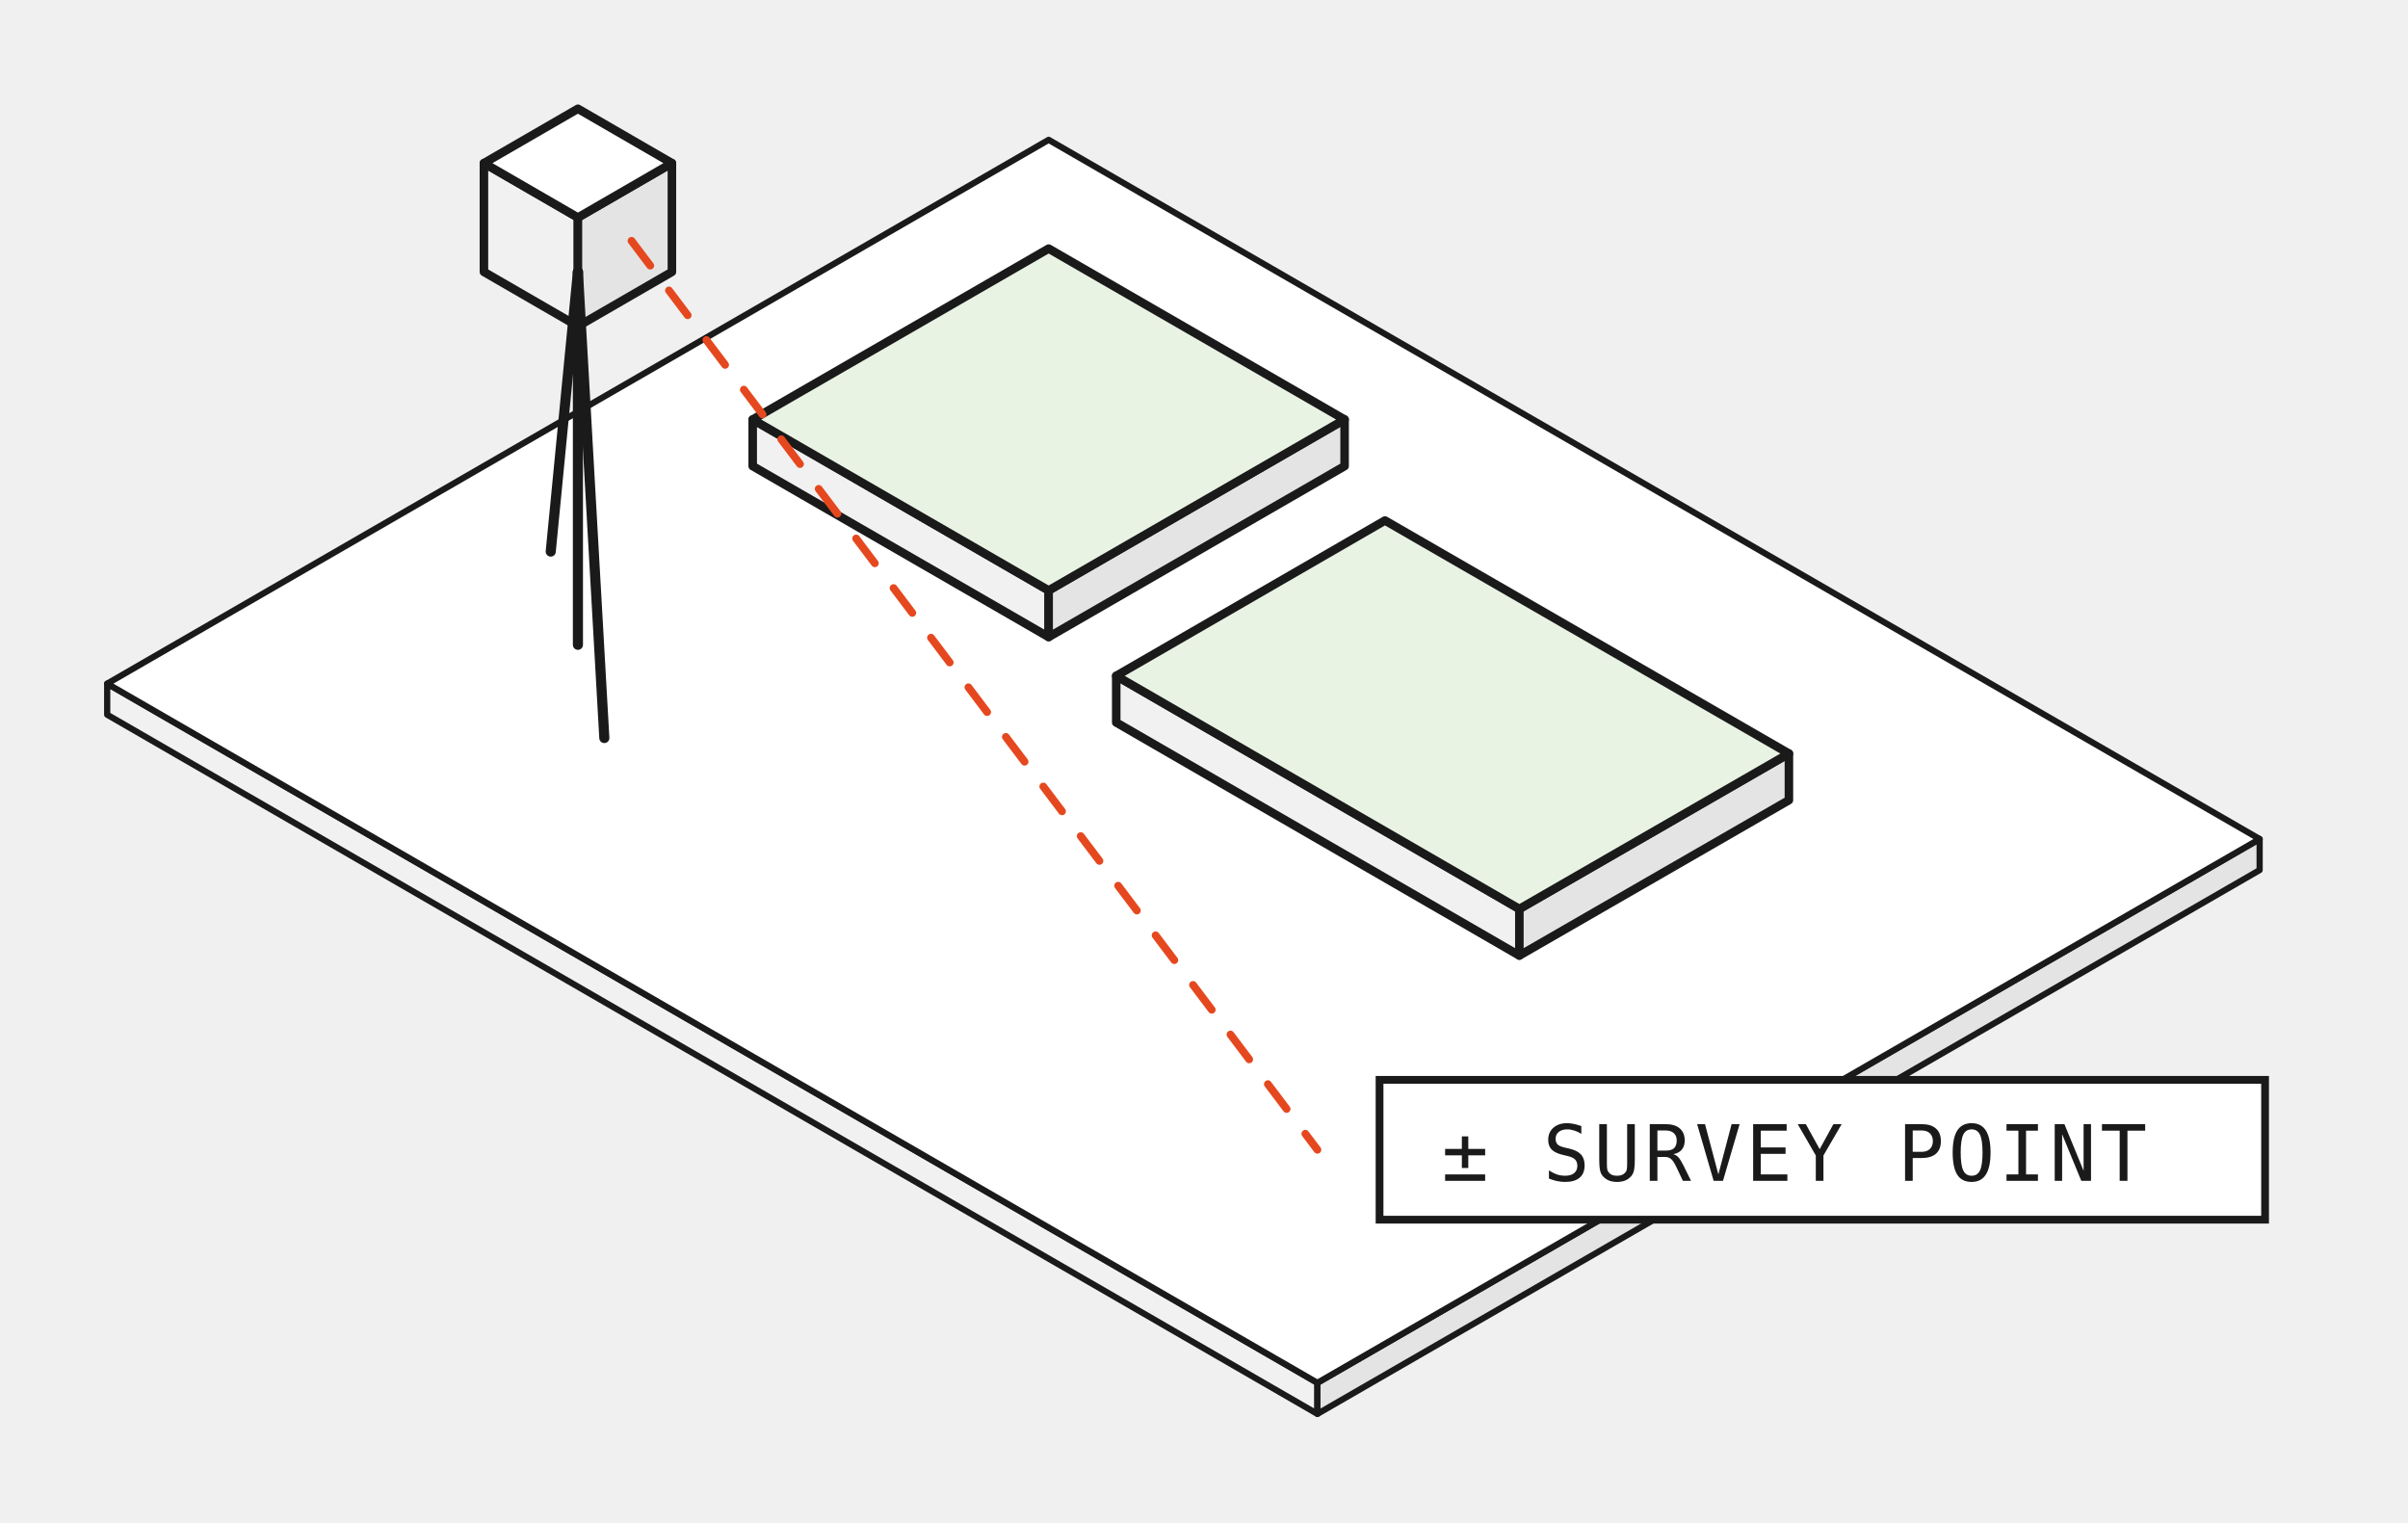
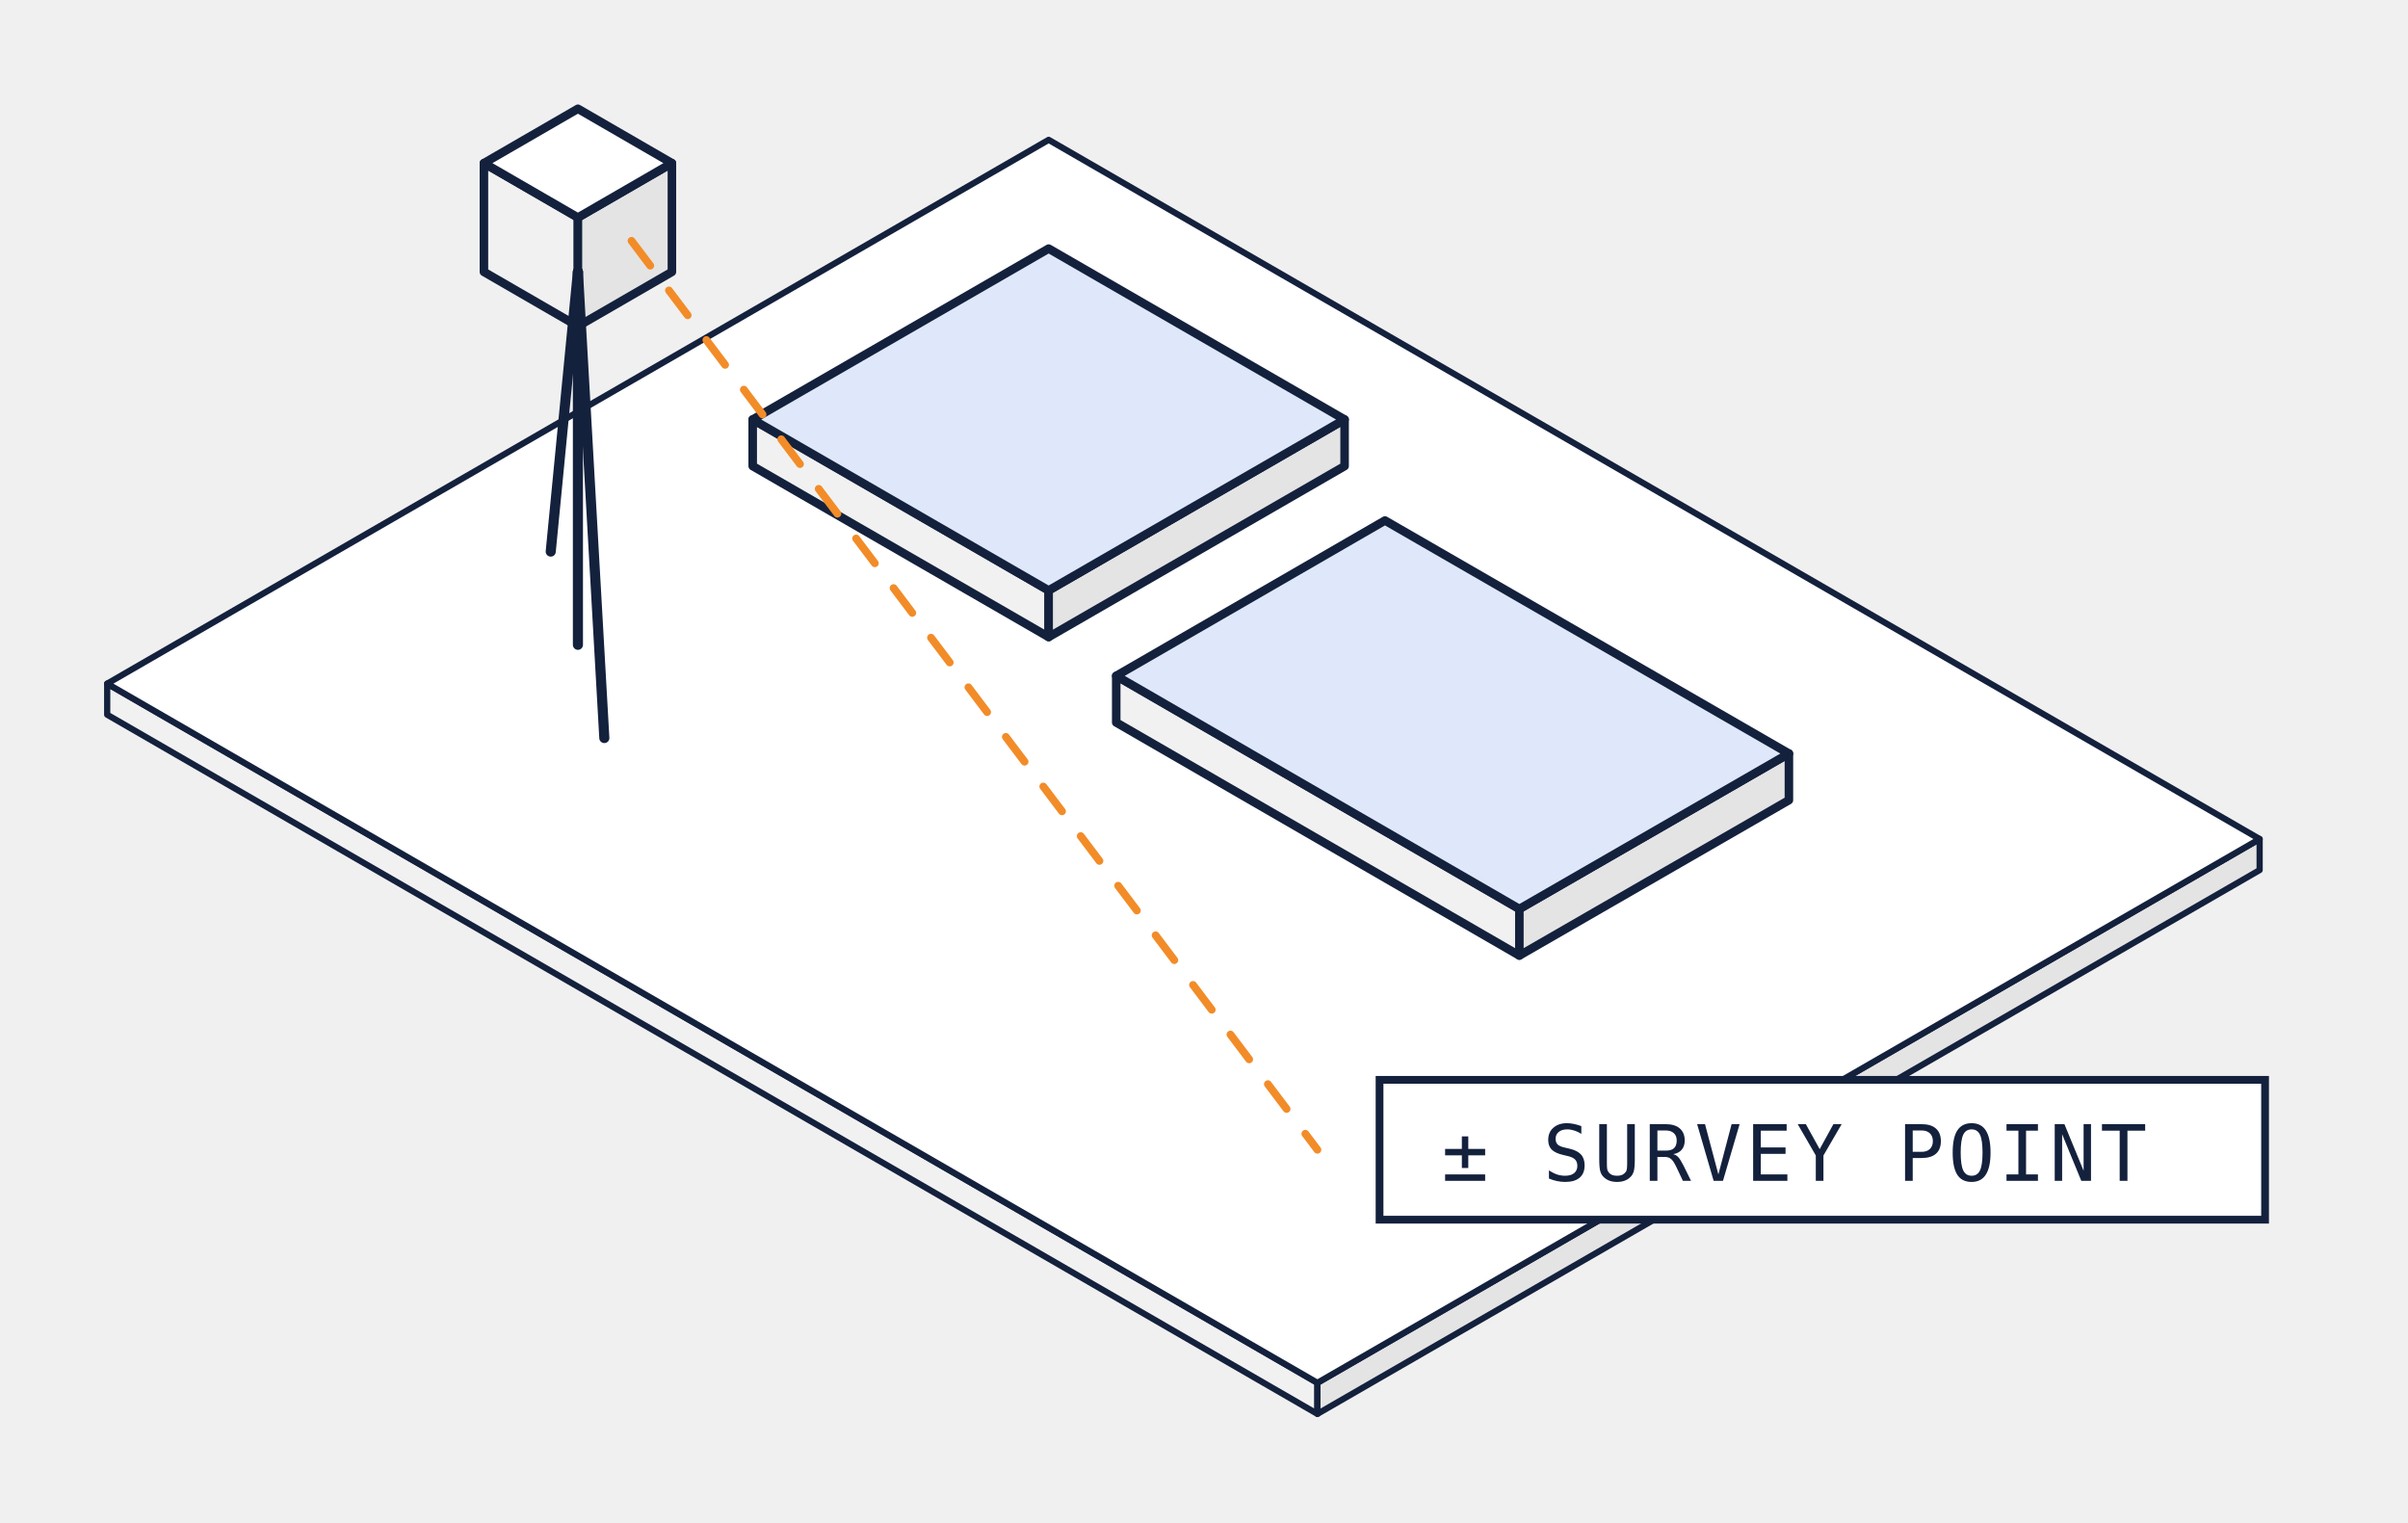
<svg xmlns="http://www.w3.org/2000/svg" viewBox="-135 -22 310 196">
-   <polygon points="-121.2,70.0 34.6,160.0 34.6,156.0 -121.2,66.0" fill="#f1f1f1" stroke="#1a1a1a" stroke-width="0.8" stroke-linejoin="round" />
-   <polygon points="155.9,90.0 34.6,160.0 34.6,156.0 155.9,86.0" fill="#e4e4e4" stroke="#1a1a1a" stroke-width="0.8" stroke-linejoin="round" />
-   <polygon points="0.0,-4.0 155.9,86.0 34.6,156.0 -121.2,66.0" fill="#ffffff" stroke="#1a1a1a" stroke-width="0.8" stroke-linejoin="round" />
-   <polygon points="-38.1,38.0 0.0,60.0 0.0,54.0 -38.1,32.0" fill="#f1f1f1" stroke="#1a1a1a" stroke-width="1.1" stroke-linejoin="round" />
-   <polygon points="38.1,38.0 0.0,60.0 0.0,54.0 38.1,32.0" fill="#e4e4e4" stroke="#1a1a1a" stroke-width="1.1" stroke-linejoin="round" />
-   <polygon points="0.0,10.0 38.1,32.0 0.0,54.0 -38.1,32.0" fill="#e9f3e4" stroke="#1a1a1a" stroke-width="1.1" stroke-linejoin="round" />
-   <polygon points="8.7,71.0 60.6,101.0 60.6,95.0 8.7,65.0" fill="#f1f1f1" stroke="#1a1a1a" stroke-width="1.1" stroke-linejoin="round" />
-   <polygon points="95.3,81.0 60.6,101.0 60.6,95.0 95.3,75.0" fill="#e4e4e4" stroke="#1a1a1a" stroke-width="1.1" stroke-linejoin="round" />
-   <polygon points="43.3,45.0 95.3,75.0 60.6,95.0 8.7,65.0" fill="#e9f3e4" stroke="#1a1a1a" stroke-width="1.1" stroke-linejoin="round" />
-   <polygon points="-72.7,13.0 -60.6,20.0 -60.6,6.0 -72.7,-1.0" fill="#f1f1f1" stroke="#1a1a1a" stroke-width="1.1" stroke-linejoin="round" />
-   <polygon points="-48.5,13.0 -60.6,20.0 -60.6,6.0 -48.5,-1.0" fill="#e4e4e4" stroke="#1a1a1a" stroke-width="1.1" stroke-linejoin="round" />
-   <polygon points="-60.6,-8.0 -48.5,-1.0 -60.6,6.0 -72.7,-1.0" fill="#ffffff" stroke="#1a1a1a" stroke-width="1.1" stroke-linejoin="round" />
-   <line x1="-60.6" y1="61.0" x2="-60.6" y2="13.0" stroke="#1a1a1a" stroke-width="1.3" stroke-linecap="round" />
-   <line x1="-60.6" y1="13.0" x2="-64.1" y2="49.0" stroke="#1a1a1a" stroke-width="1.3" stroke-linecap="round" />
-   <line x1="-60.6" y1="13.0" x2="-57.2" y2="73.0" stroke="#1a1a1a" stroke-width="1.3" stroke-linecap="round" />
-   <line x1="-53.7" y1="9.0" x2="34.6" y2="126.0" stroke="#e5481f" stroke-width="1" stroke-linecap="round" stroke-dasharray="4 4" />
+   <polygon points="-121.2,70.0 34.6,160.0 34.6,156.0 -121.2,66.0" fill="#f1f1f1" stroke="#14213d" stroke-width="0.8" stroke-linejoin="round" />
+   <polygon points="155.9,90.0 34.6,160.0 34.6,156.0 155.9,86.0" fill="#e4e4e4" stroke="#14213d" stroke-width="0.8" stroke-linejoin="round" />
+   <polygon points="0.0,-4.0 155.9,86.0 34.6,156.0 -121.2,66.0" fill="#ffffff" stroke="#14213d" stroke-width="0.8" stroke-linejoin="round" />
+   <polygon points="-38.1,38.0 0.0,60.0 0.0,54.0 -38.1,32.0" fill="#f1f1f1" stroke="#14213d" stroke-width="1.1" stroke-linejoin="round" />
+   <polygon points="38.1,38.0 0.0,60.0 0.0,54.0 38.1,32.0" fill="#e4e4e4" stroke="#14213d" stroke-width="1.1" stroke-linejoin="round" />
+   <polygon points="0.0,10.0 38.1,32.0 0.0,54.0 -38.1,32.0" fill="#dfe8fa" stroke="#14213d" stroke-width="1.1" stroke-linejoin="round" />
+   <polygon points="8.7,71.0 60.6,101.0 60.6,95.0 8.7,65.0" fill="#f1f1f1" stroke="#14213d" stroke-width="1.1" stroke-linejoin="round" />
+   <polygon points="95.3,81.0 60.6,101.0 60.6,95.0 95.3,75.0" fill="#e4e4e4" stroke="#14213d" stroke-width="1.1" stroke-linejoin="round" />
+   <polygon points="43.3,45.0 95.3,75.0 60.6,95.0 8.7,65.0" fill="#dfe8fa" stroke="#14213d" stroke-width="1.1" stroke-linejoin="round" />
+   <polygon points="-72.7,13.0 -60.6,20.0 -60.6,6.0 -72.7,-1.0" fill="#f1f1f1" stroke="#14213d" stroke-width="1.1" stroke-linejoin="round" />
+   <polygon points="-48.5,13.0 -60.6,20.0 -60.6,6.0 -48.5,-1.0" fill="#e4e4e4" stroke="#14213d" stroke-width="1.1" stroke-linejoin="round" />
+   <polygon points="-60.6,-8.0 -48.5,-1.0 -60.6,6.0 -72.7,-1.0" fill="#ffffff" stroke="#14213d" stroke-width="1.1" stroke-linejoin="round" />
+   <line x1="-60.6" y1="61.0" x2="-60.6" y2="13.0" stroke="#14213d" stroke-width="1.3" stroke-linecap="round" />
+   <line x1="-60.6" y1="13.0" x2="-64.1" y2="49.0" stroke="#14213d" stroke-width="1.3" stroke-linecap="round" />
+   <line x1="-60.6" y1="13.0" x2="-57.2" y2="73.0" stroke="#14213d" stroke-width="1.3" stroke-linecap="round" />
+   <line x1="-53.7" y1="9.0" x2="34.6" y2="126.0" stroke="#f28c28" stroke-width="1" stroke-linecap="round" stroke-dasharray="4 4" />
  <g>
-     <rect x="42.6" y="117.0" width="114" height="18" fill="#fff" stroke="#1a1a1a" stroke-width="1" />
-     <text x="50.6" y="130.0" font-family="ui-monospace,Menlo,monospace" font-size="10" letter-spacing=".5" fill="#1a1a1a">± SURVEY POINT</text>
+     <rect x="42.6" y="117.0" width="114" height="18" fill="#fff" stroke="#14213d" stroke-width="1" />
+     <text x="50.6" y="130.0" font-family="ui-monospace,Menlo,monospace" font-size="10" letter-spacing=".5" fill="#14213d">± SURVEY POINT</text>
  </g>
</svg>
